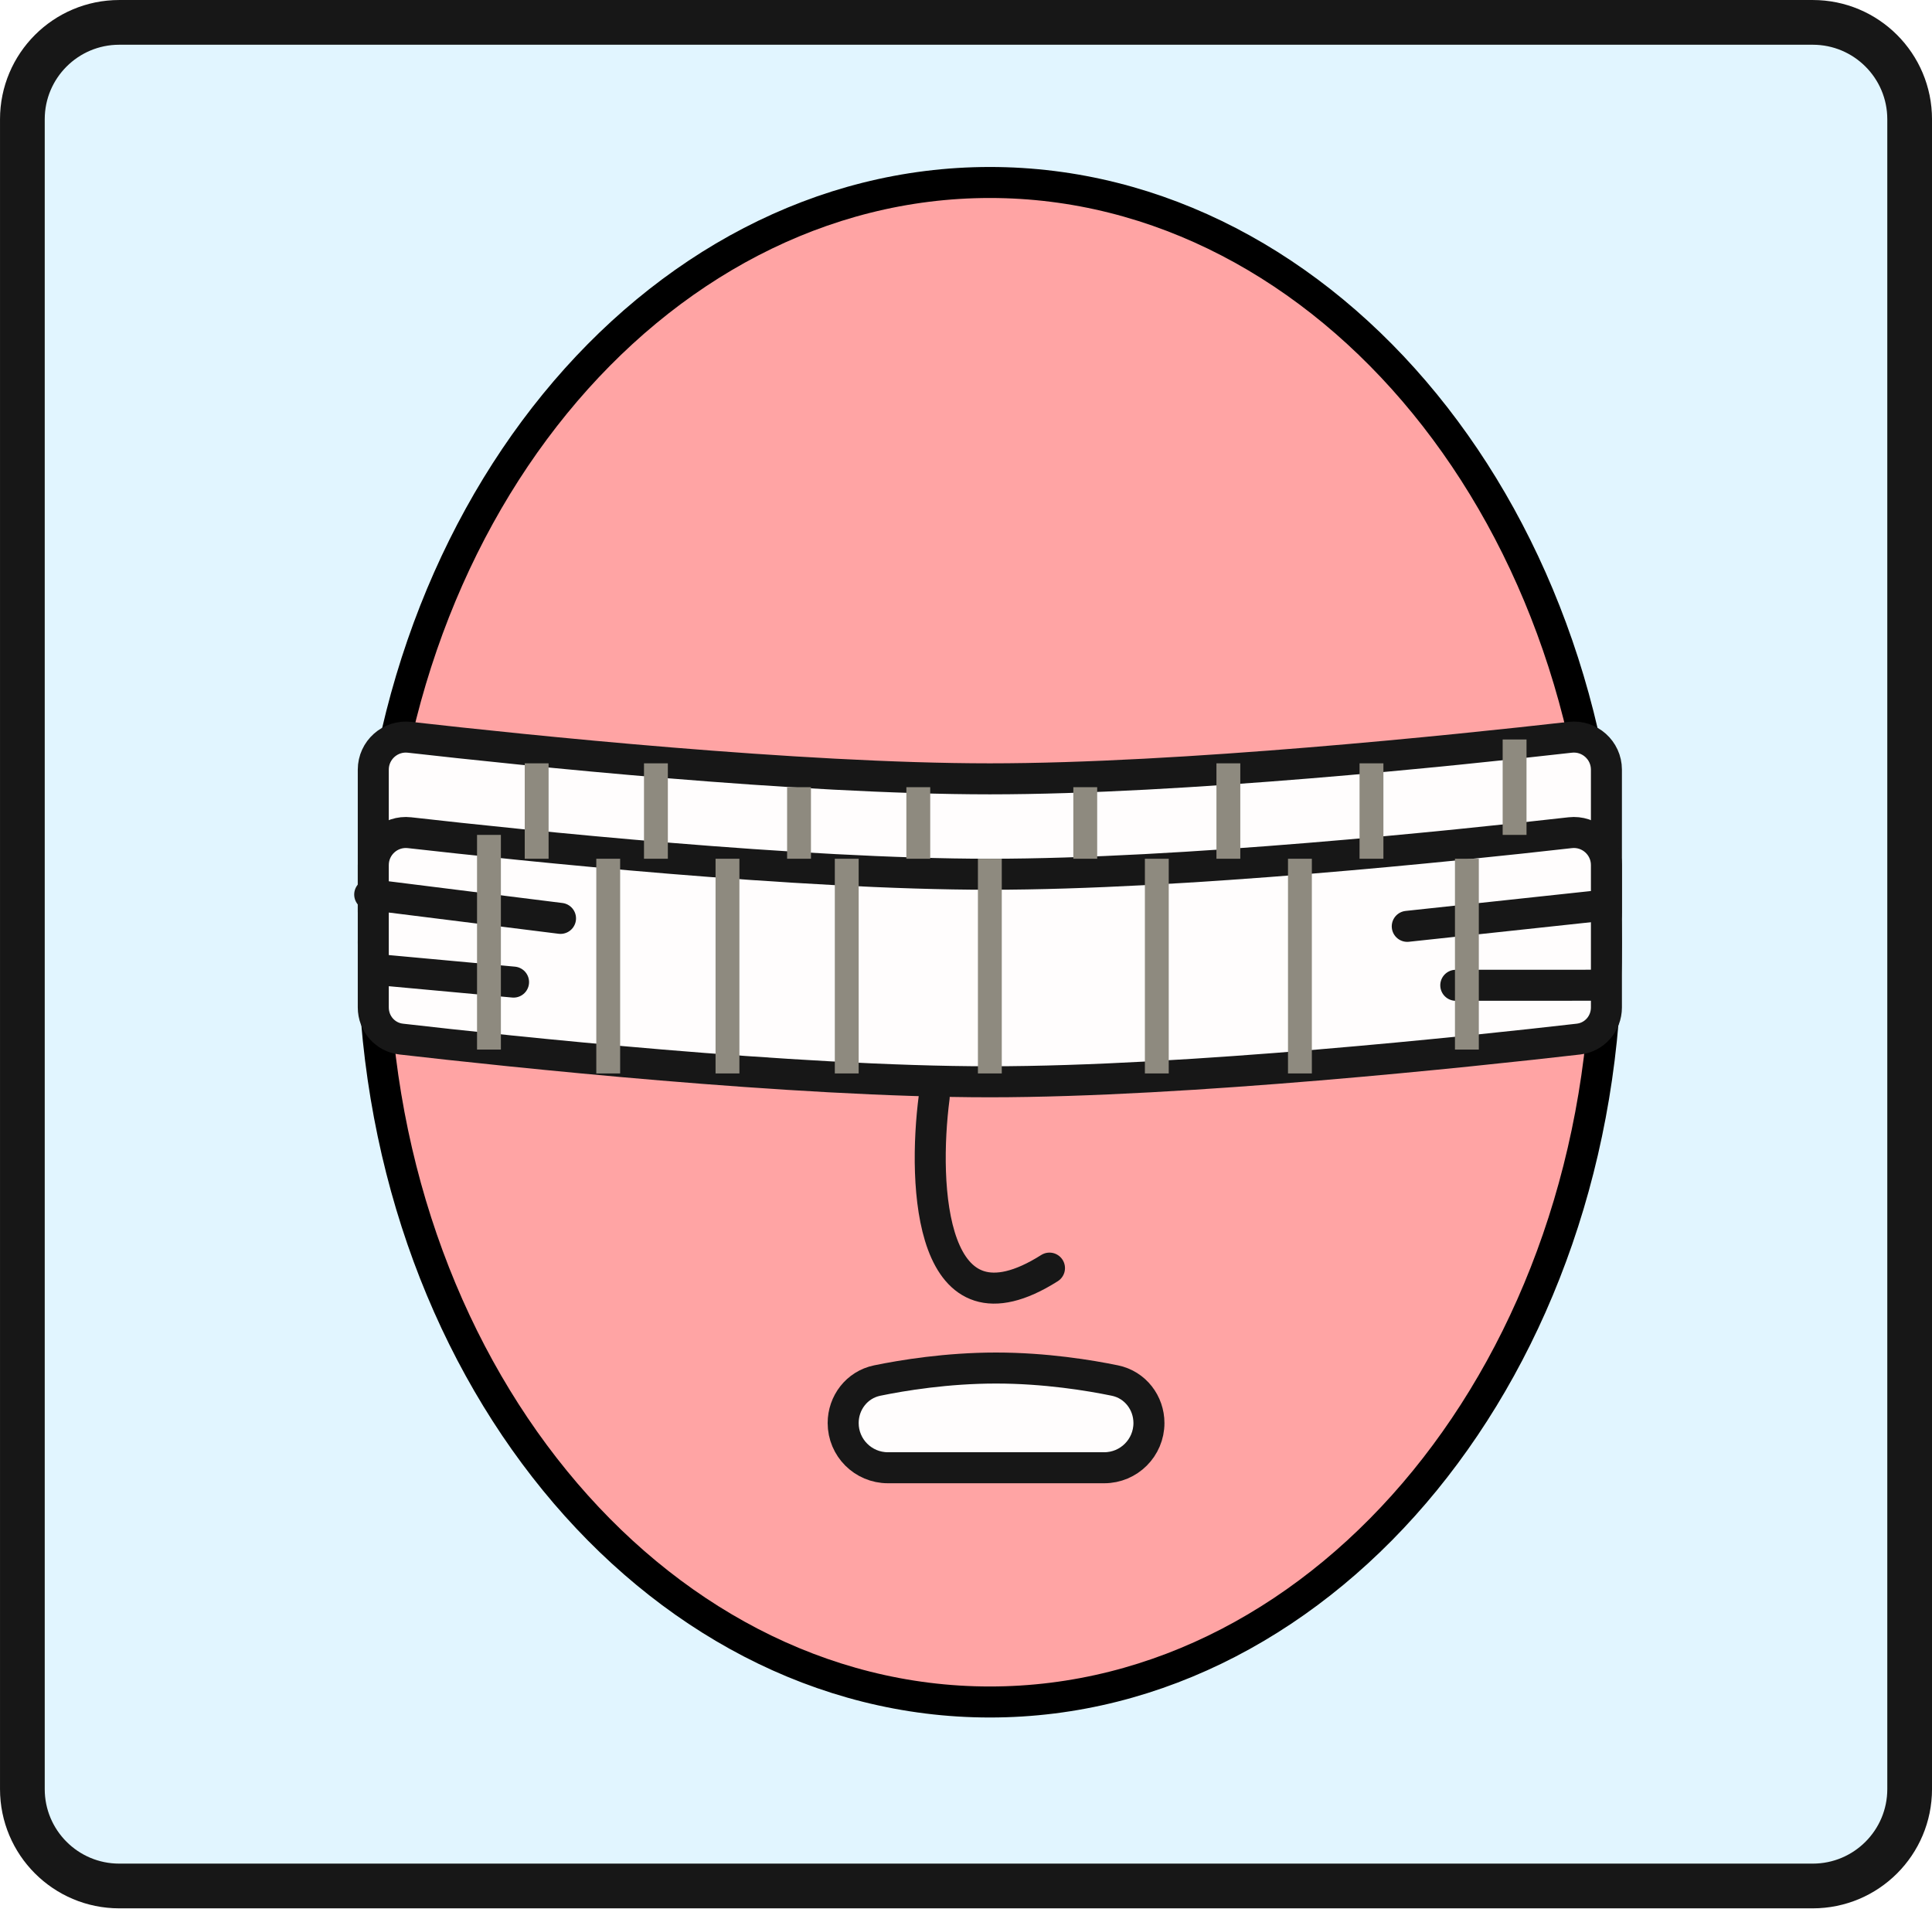
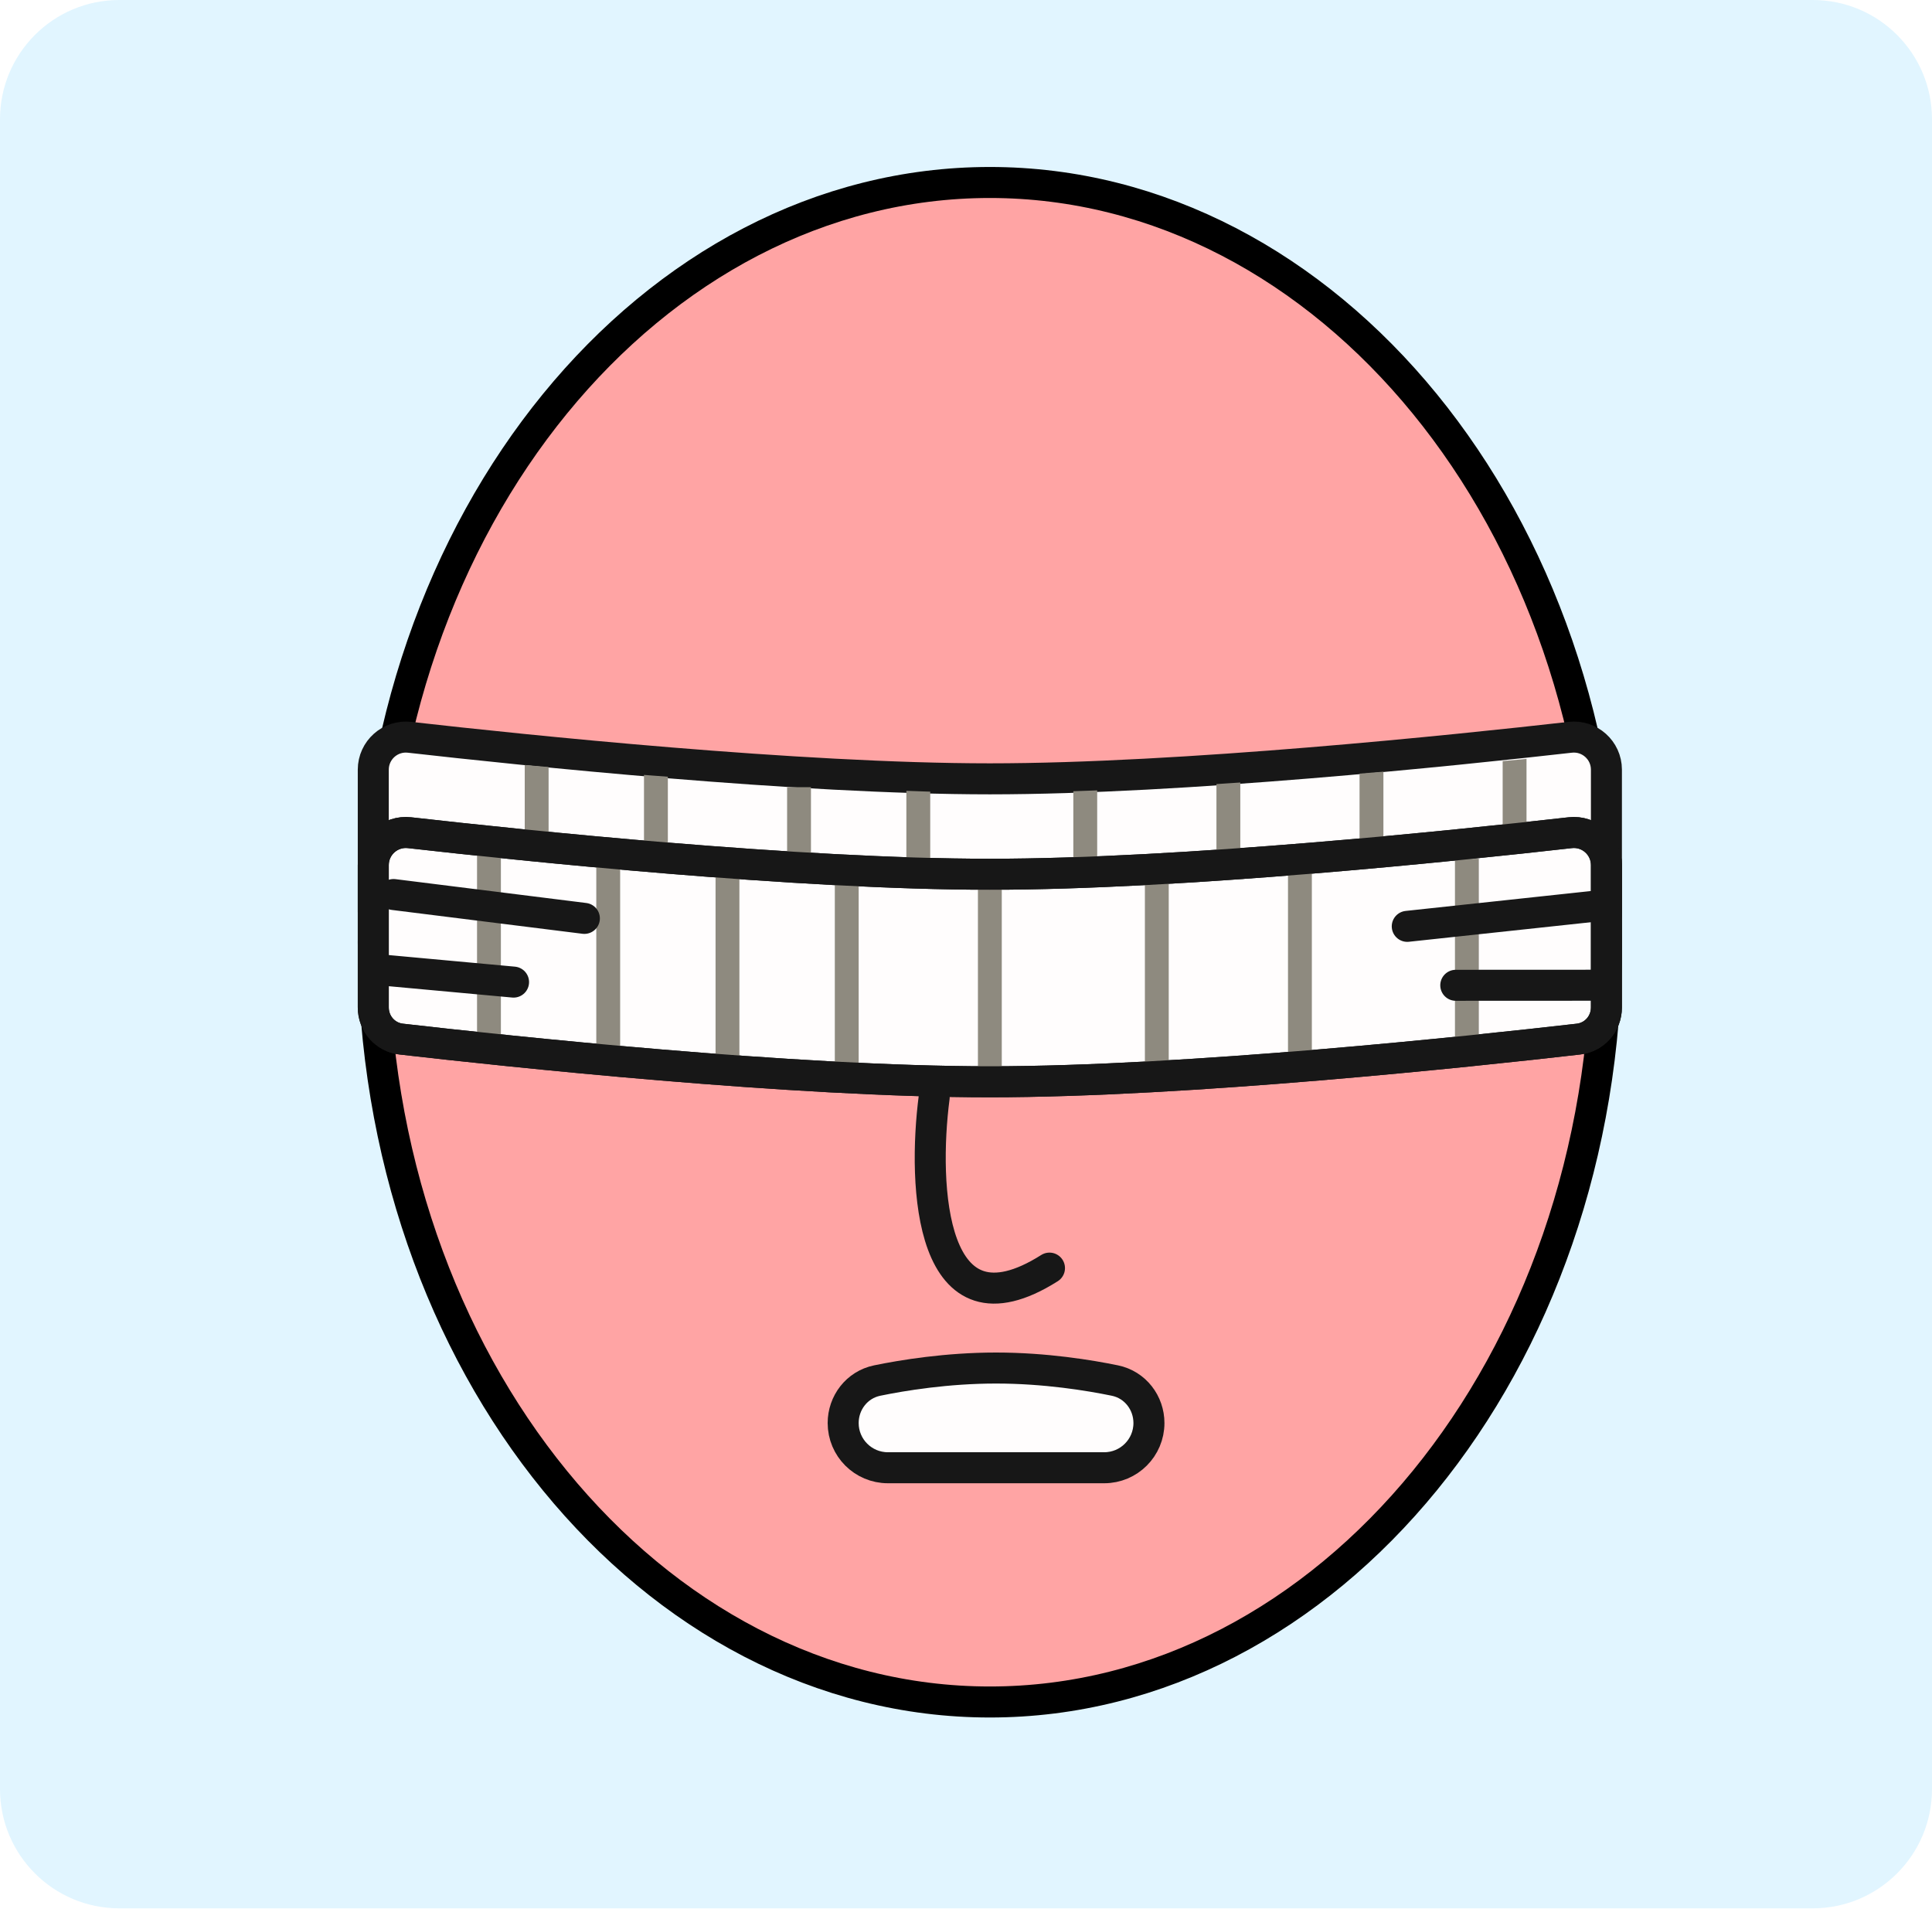
<svg xmlns="http://www.w3.org/2000/svg" width="81" height="80" viewBox="0 0 81 80" fill="none">
-   <rect x="0.938" y="0.938" width="79.125" height="78.125" rx="4.062" fill="#E1F5FF" />
-   <rect x="0.938" y="0.938" width="79.125" height="78.125" rx="4.062" stroke="#171717" stroke-width="1.875" />
+   <rect width="81" height="80" rx="5" fill="#E1F5FF" />
  <path d="M41.5 7.65C55.659 7.65 67.35 21.779 67.35 39.5C67.35 57.221 55.659 71.35 41.5 71.35C27.341 71.35 15.65 57.221 15.65 39.5C15.65 21.779 27.341 7.65 41.5 7.65Z" fill="#FFA4A4" stroke="black" stroke-width="1.3" />
  <path d="M41.76 57.35C43.826 57.35 45.681 57.656 46.74 57.874C47.602 58.051 48.17 58.814 48.17 59.655C48.17 60.691 47.33 61.53 46.295 61.53H37.225C36.189 61.53 35.35 60.691 35.35 59.655C35.35 58.814 35.917 58.051 36.779 57.874C37.839 57.656 39.694 57.35 41.76 57.35Z" fill="#FFFDFD" stroke="#171717" stroke-width="1.3" />
  <path d="M65.832 30.908C66.641 30.817 67.349 31.45 67.35 32.263V38.232C67.35 38.918 66.847 39.484 66.179 39.56C61.723 40.072 49.753 41.35 41.5 41.35C33.247 41.35 21.277 40.072 16.821 39.56C16.152 39.484 15.65 38.918 15.65 38.232V32.263C15.651 31.45 16.359 30.817 17.168 30.908C21.958 31.451 33.453 32.65 41.5 32.65C49.547 32.65 61.042 31.451 65.832 30.908Z" fill="#FFFDFD" stroke="#171717" stroke-width="1.3" />
  <path d="M65.832 34.908C66.641 34.817 67.349 35.45 67.35 36.263V42.232C67.35 42.918 66.847 43.484 66.179 43.56C61.723 44.072 49.753 45.35 41.5 45.35C33.247 45.35 21.277 44.072 16.821 43.56C16.152 43.484 15.65 42.918 15.65 42.232V36.263C15.651 35.45 16.359 34.817 17.168 34.908C21.958 35.451 33.453 36.65 41.5 36.65C49.547 36.65 61.042 35.451 65.832 34.908Z" fill="#FFFDFD" stroke="#171717" stroke-width="1.3" />
+   <mask id="mask0_664_51529" style="mask-type:alpha" maskUnits="userSpaceOnUse" x="14" y="31" width="55" height="6">
+     <path d="M15.896 32.154C22.612 32.812 34.619 33.881 41.748 33.881C48.835 33.881 60.506 32.825 67.098 32.166C68.102 32.066 68.667 33.303 67.949 33.993C67.786 34.15 67.591 34.245 67.377 34.273C64.499 34.645 50.845 36.35 41.748 36.351C32.639 36.351 18.568 34.642 15.627 34.272C15.41 34.244 15.212 34.149 15.047 33.99C14.324 33.295 14.891 32.056 15.896 32.154Z" fill="#FFFDFD" stroke="#171717" stroke-width="1.3" />
+   </mask>
+   <g mask="url(#mask0_664_51529)">
+     <line x1="22.5" y1="32" x2="22.5" y2="36" stroke="#8E8A7F" />
+     <line x1="27.5" y1="32" x2="27.5" y2="36" stroke="#8E8A7F" />
+     <line x1="33.5" y1="33" x2="33.5" y2="36" stroke="#8E8A7F" />
+     <line x1="38.5" y1="33" x2="38.5" y2="36" stroke="#8E8A7F" />
+     <line x1="45.5" y1="33" x2="45.5" y2="36" stroke="#8E8A7F" />
+     <line x1="51.5" y1="32" x2="51.5" y2="36" stroke="#8E8A7F" />
+     <line x1="57.5" y1="32" x2="57.5" y2="36" stroke="#8E8A7F" />
+     <line x1="63.5" y1="31" x2="63.5" y2="35" stroke="#8E8A7F" />
+   </g>
  <path d="M39.166 46C38.682 49.713 38.972 56.343 44 53.161" stroke="#171717" stroke-width="1.3" stroke-linecap="round" />
-   <path d="M15.5 37.5L23.5 38.5" stroke="#171717" stroke-width="1.3" stroke-linecap="round" />
+   <mask id="mask1_664_51529" style="mask-type:alpha" maskUnits="userSpaceOnUse" x="14" y="34" width="57" height="11">
+     <path d="M66.819 34.94C67.504 34.828 68.161 35.242 68.355 35.907L69.721 40.609C69.953 41.41 69.417 42.219 68.598 42.312C63.235 42.926 49.908 44.35 41.743 44.35C33.4 44.35 20.641 42.863 15.913 42.273C15.22 42.187 14.716 41.579 14.757 40.87L15.023 36.273C15.07 35.469 15.808 34.876 16.61 35.003C21.504 35.778 33.542 37.545 41.743 37.545C50.172 37.545 62.332 35.679 66.819 34.94Z" fill="#FFFDFD" stroke="#171717" stroke-width="1.3" />
+   </mask>
+   <g mask="url(#mask1_664_51529)">
+     <path d="M30 45C30 45.276 30.224 45.5 30.5 45.5C30.776 45.5 31 45.276 31 45L30.5 45L30 45ZM30.5 36L30 36L30 45L30.5 45L31 45L31 36L30.5 36Z" fill="#8E8A7F" />
+     <path d="M35 45C35 45.276 35.224 45.5 35.5 45.5C35.776 45.5 36 45.276 36 45L35.5 45L35 45ZM35.5 36L35 36L35 45L35.5 45L36 45L36 36L35.5 36Z" fill="#8E8A7F" />
+     <path d="M41 45C41 45.276 41.224 45.5 41.5 45.5C41.776 45.5 42 45.276 42 45L41.5 45L41 45ZM41.5 36L41 36L41 45L41.5 45L42 45L42 36L41.5 36Z" fill="#8E8A7F" />
+     <path d="M48 45C48 45.276 48.224 45.5 48.5 45.5C48.776 45.5 49 45.276 49 45L48.5 45L48 45ZM48.5 36L48 36L48 45L48.5 45L49 45L49 36L48.5 36Z" fill="#8E8A7F" />
+     <path d="M54 45C54 45.276 54.224 45.5 54.5 45.5C54.776 45.5 55 45.276 55 45L54.5 45L54 45ZM54.5 36L54 36L54 45L54.5 45L55 45L55 36L54.5 36Z" fill="#8E8A7F" />
+     <path d="M61 44C61 44.276 61.224 44.5 61.5 44.5C61.776 44.5 62 44.276 62 44H61.5H61ZM61.5 36H61V44H61.5H62V36H61.5Z" fill="#8E8A7F" />
+     <path d="M25 45C25 45.276 25.224 45.5 25.5 45.5C25.776 45.5 26 45.276 26 45L25.5 45L25 45ZM25.5 36L25 36L25 45L25.5 45L26 45L26 36L25.5 36Z" fill="#8E8A7F" />
+     <path d="M20 44C20 44.276 20.224 44.5 20.5 44.5C20.776 44.5 21 44.276 21 44L20.5 44L20 44ZM20.5 35L20 35L20 44L20.5 44L21 44L21 35L20.5 35Z" fill="#8E8A7F" />
+   </g>
+   <path d="M16.5 37.5L24.5 38.5" stroke="#171717" stroke-width="1.3" stroke-linecap="round" />
  <path d="M16 40.663L21.531 41.171" stroke="#171717" stroke-width="1.3" stroke-linecap="round" />
  <path d="M59 38.834L67.016 37.973" stroke="#171717" stroke-width="1.3" stroke-linecap="round" />
  <path d="M61.034 41.305L67.046 41.302" stroke="#171717" stroke-width="1.3" stroke-linecap="round" />
-   <line x1="30.5" y1="36" x2="30.5" y2="45" stroke="#8E8A7F" />
-   <line x1="35.5" y1="36" x2="35.5" y2="45" stroke="#8E8A7F" />
-   <line x1="41.5" y1="36" x2="41.5" y2="45" stroke="#8E8A7F" />
-   <line x1="48.5" y1="36" x2="48.5" y2="45" stroke="#8E8A7F" />
-   <line x1="54.5" y1="36" x2="54.5" y2="45" stroke="#8E8A7F" />
-   <line x1="61.5" y1="36" x2="61.5" y2="44" stroke="#8E8A7F" />
-   <line x1="25.5" y1="36" x2="25.5" y2="45" stroke="#8E8A7F" />
-   <line x1="20.5" y1="35" x2="20.5" y2="44" stroke="#8E8A7F" />
-   <line x1="22.5" y1="32" x2="22.5" y2="36" stroke="#8E8A7F" />
-   <line x1="27.5" y1="32" x2="27.5" y2="36" stroke="#8E8A7F" />
-   <line x1="33.5" y1="33" x2="33.5" y2="36" stroke="#8E8A7F" />
-   <line x1="38.5" y1="33" x2="38.5" y2="36" stroke="#8E8A7F" />
-   <line x1="45.5" y1="33" x2="45.5" y2="36" stroke="#8E8A7F" />
-   <line x1="51.5" y1="32" x2="51.5" y2="36" stroke="#8E8A7F" />
-   <line x1="57.5" y1="32" x2="57.5" y2="36" stroke="#8E8A7F" />
-   <line x1="63.5" y1="31" x2="63.5" y2="35" stroke="#8E8A7F" />
+   <path d="M65.832 34.908C66.641 34.817 67.349 35.45 67.35 36.263V42.232C67.35 42.918 66.847 43.484 66.179 43.56C61.723 44.072 49.753 45.35 41.5 45.35C33.247 45.35 21.277 44.072 16.821 43.56C16.152 43.484 15.65 42.918 15.65 42.232V36.263C15.651 35.45 16.359 34.817 17.168 34.908C21.958 35.451 33.453 36.65 41.5 36.65C49.547 36.65 61.042 35.451 65.832 34.908Z" stroke="#171717" stroke-width="1.3" />
</svg>
